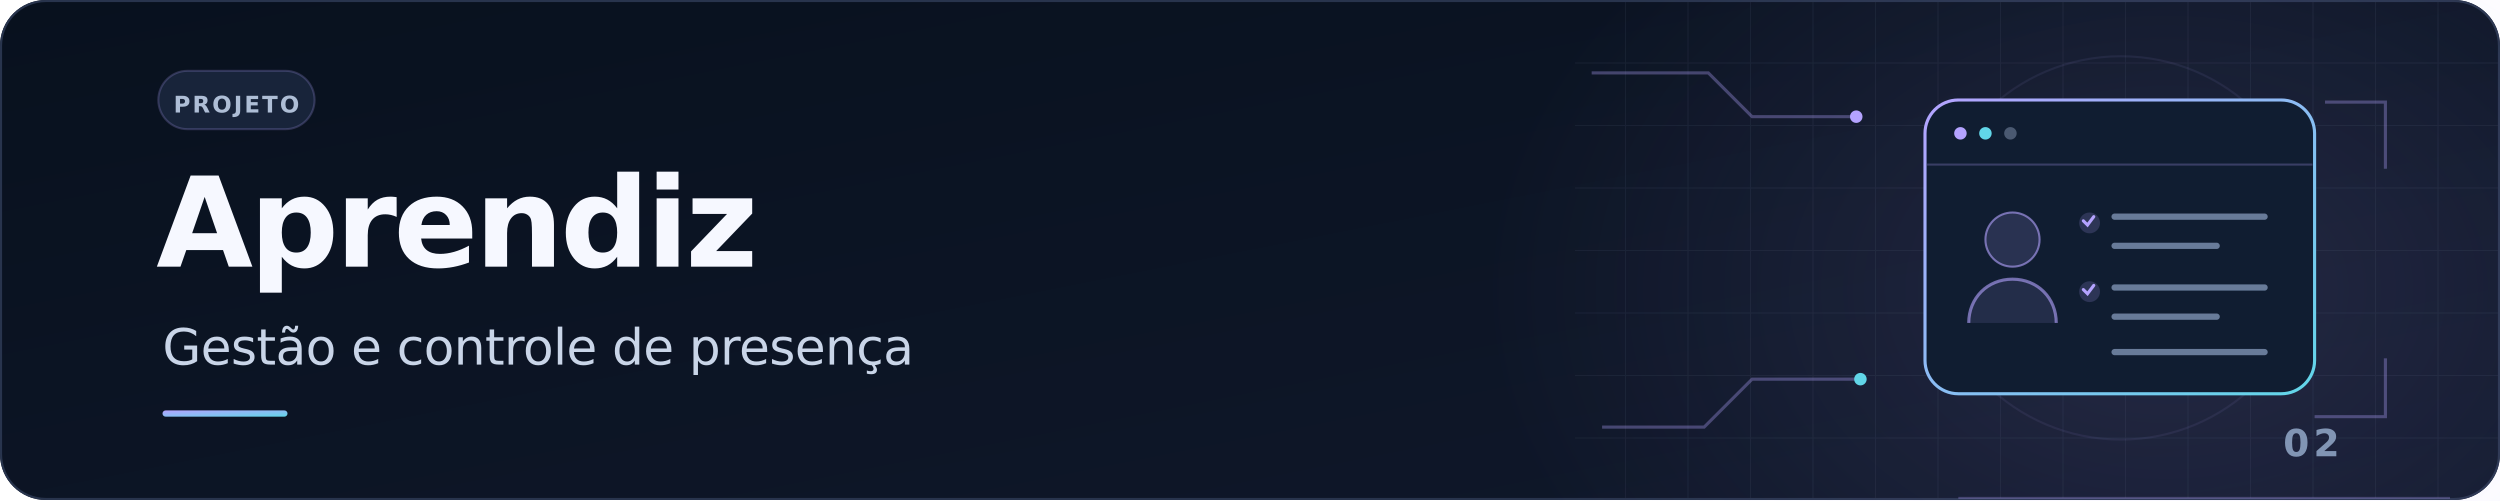
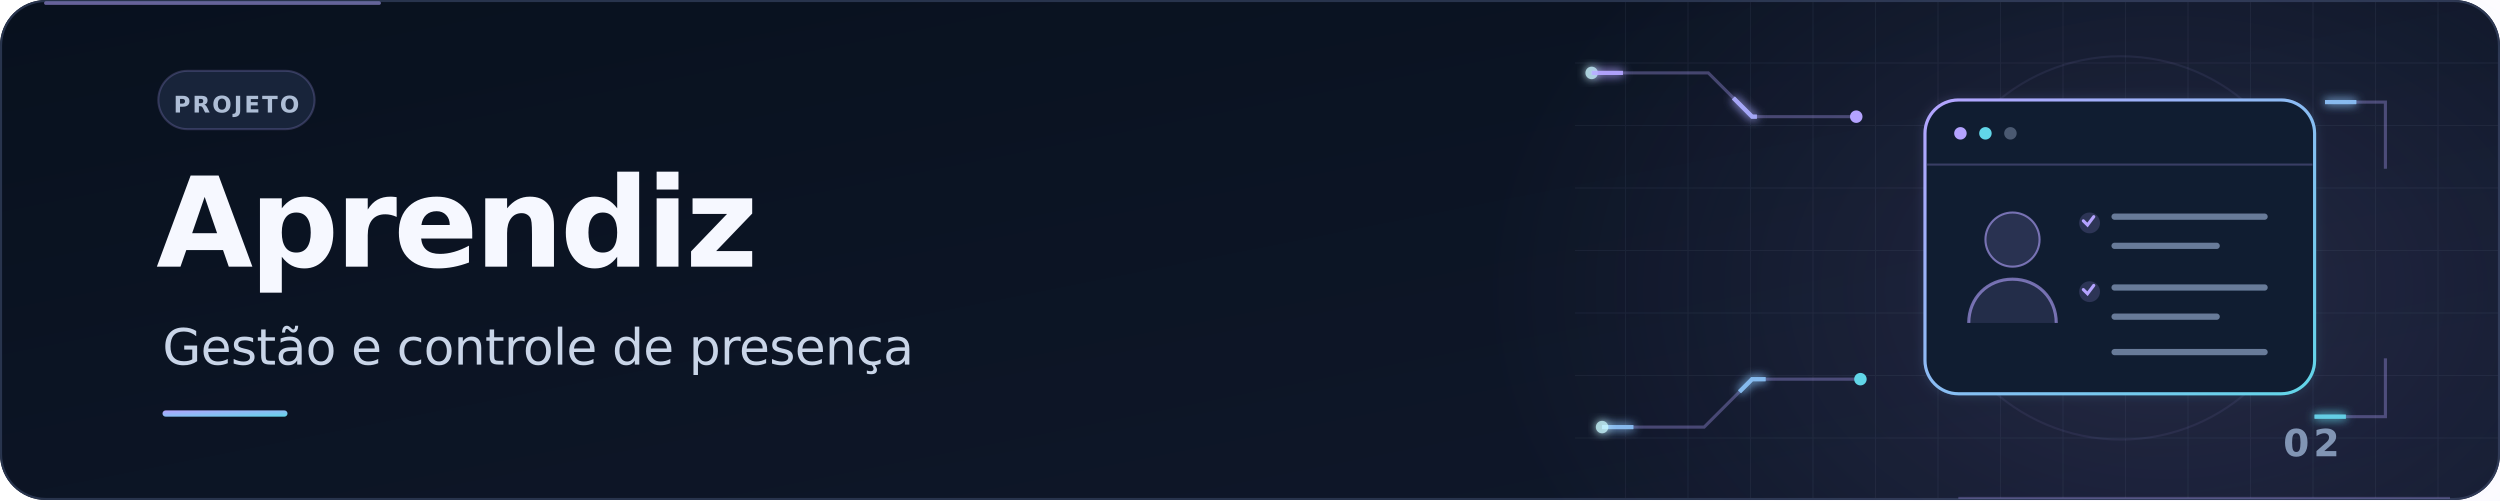
<svg xmlns="http://www.w3.org/2000/svg" width="1200" height="240" viewBox="0 0 1200 240" role="img" aria-labelledby="title desc">
  <defs>
    <linearGradient id="base" x1="0" y1="0" x2="1" y2="1">
      <stop offset="0" stop-color="#08111e" />
      <stop offset="1" stop-color="#10182b" />
    </linearGradient>
    <linearGradient id="accent" x1="0" y1="0" x2="1" y2="1">
      <stop offset="0" stop-color="#b4a3ff" />
      <stop offset="1" stop-color="#61d6e8" />
    </linearGradient>
    <radialGradient id="halo">
      <stop stop-color="#b4a3ff" stop-opacity=".13" />
      <stop offset="1" stop-color="#b4a3ff" stop-opacity="0" />
    </radialGradient>
    <pattern id="grid" width="30" height="30" patternUnits="userSpaceOnUse">
      <path d="M30 0H0V30" fill="none" stroke="#9eb2d2" stroke-opacity=".07" stroke-width="1" />
    </pattern>
+     <filter id="soft-glow" x="-60%" y="-60%" width="220%" height="220%" color-interpolation-filters="sRGB">
+       <feGaussianBlur stdDeviation="2.2" result="blur" in="SourceGraphic" />
+       <feMerge>
+         <feMergeNode in="blur" />
+         <feMergeNode in="SourceGraphic" />
+       </feMerge>
+     </filter>
+     <linearGradient id="shine-band" x1="0" y1="0" x2="1" y2="0">
+       <stop offset="0" stop-color="#64e9ff" stop-opacity="0" />
+       <stop offset=".45" stop-color="#64e9ff" stop-opacity=".04" />
+       <stop offset=".5" stop-color="#d1f8ff" stop-opacity=".28" />
+       <stop offset=".55" stop-color="#9583ff" stop-opacity=".07" />
+       <stop offset="1" stop-color="#9583ff" stop-opacity="0" />
+     </linearGradient>
+     <clipPath id="art-shine-clip" clipPathUnits="userSpaceOnUse">
+       <rect x="918" y="43" width="199" height="152" rx="10" />
+     </clipPath>
  </defs>
+   <style type="text/css">/* Decorative motion only. Every text element remains static. */
+ .float-art{animation:float-art 5.8s ease-in-out infinite;}
+ .art-glow{animation:float-art 5.8s ease-in-out infinite,art-glow 5.8s ease-in-out infinite;}
+ .ambient-halo{animation:ambient-halo 7.2s ease-in-out infinite;}
+ .ring-glow{animation:ring-glow 6.4s ease-in-out infinite;}
+ .orbit-flow{animation:orbit-flow 7.5s linear infinite;}
+ .circuit-flow{animation:circuit-flow 4.4s linear infinite;}
+ .edge-flow{animation:edge-flow 7.8s linear infinite;}
+ .shine-sweep{animation:shine-sweep 7.4s ease-in-out infinite;}
+ @keyframes float-art{0%,100%{transform:translateY(0)}50%{transform:translateY(-4px)}}
+ @keyframes art-glow{0%,100%{opacity:.18}50%{opacity:.45}}
+ @keyframes ambient-halo{0%,100%{opacity:.58}50%{opacity:1}}
+ @keyframes ring-glow{0%,100%{stroke-opacity:.1}50%{stroke-opacity:.26}}
+ @keyframes orbit-flow{from{stroke-dashoffset:0}to{stroke-dashoffset:-104}}
+ @keyframes circuit-flow{from{stroke-dashoffset:0}to{stroke-dashoffset:-146}}
+ @keyframes edge-flow{from{stroke-dashoffset:0}to{stroke-dashoffset:-2832.81}}
+ @keyframes shine-sweep{0%,12%{transform:translateX(0);opacity:0}25%{opacity:.65}65%{opacity:.65}88%,100%{transform:translateX(303px);opacity:0}}
+ .route-one{animation:route-one 5.4s linear 0s infinite;}
+ @keyframes route-one{0%{transform:translate(0px,0px);opacity:0}8%{transform:translate(13px,0px);opacity:.9}35%{transform:translate(56px,0px);opacity:.9}58%{transform:translate(77px,21px);opacity:.9}91%{transform:translate(114px,21px);opacity:.9}100%{transform:translate(127px,21px);opacity:0}}
+ .route-two{animation:route-two 6.1s linear -2.3s infinite;}
+ @keyframes route-two{0%{transform:translate(0px,0px);opacity:0}8%{transform:translate(9px,0px);opacity:.9}35%{transform:translate(49px,0px);opacity:.9}58%{transform:translate(72px,-23px);opacity:.9}91%{transform:translate(113px,-23px);opacity:.9}100%{transform:translate(124px,-23px);opacity:0}}
+ 
+ @media (prefers-reduced-motion: reduce){
+   .motion{animation:none !important;transform:none !important;}
+   .travel-dot,.shine-sweep{display:none;}
+   .circuit-flow,.edge-flow{stroke-dasharray:none;opacity:.2;}
+   .art-glow{opacity:.18;}
+   .ambient-halo{opacity:1;}
+ }
+ </style>
  <rect width="1200" height="240" rx="22" fill="url(#base)" />
  <rect x=".5" y=".5" width="1199" height="239" rx="21.5" fill="none" stroke="#28344d" />
  <rect x="756" y="1" width="443" height="238" rx="21" fill="url(#grid)" />
-   <ellipse cx="1040" cy="139.2" rx="330" ry="240" fill="url(#halo)" />
+   <ellipse cx="1040" cy="139.2" rx="330" ry="240" fill="url(#halo)" class="motion ambient-halo" />
  <path d="M24 32V208" stroke="url(#accent)" stroke-width="3" stroke-linecap="round" />
  <path d="M940 239H1176" stroke="#b4a3ff" stroke-opacity=".28" />
  <path d="M764 35h56l21 21h50M769 205h49l23-23h52M1116 49h29v32M1111 200h34v-28" fill="none" stroke="#b4a3ff" stroke-opacity=".33" stroke-width="1.5" />
  <circle cx="891" cy="56" r="3" fill="#b4a3ff" />
  <circle cx="893" cy="182" r="3" fill="#61d6e8" />
  <rect x="76" y="34" width="75" height="28" rx="14" fill="#18243a" stroke="#b4a3ff" stroke-opacity=".22" />
  <text x="113.5" y="54" fill="#aebed6" font-family="DejaVu Sans, Arial, sans-serif" font-size="11" font-weight="700" text-anchor="middle" letter-spacing="1">PROJETO</text>
  <text x="75" y="128" fill="#f6f8ff" font-family="DejaVu Sans, Arial, sans-serif" font-size="60" font-weight="700" letter-spacing="-1.7">Aprendiz</text>
  <text x="78" y="175" fill="#c9d5e8" font-family="DejaVu Sans, Arial, sans-serif" font-size="24" font-weight="400" letter-spacing="-.25">Gestão e controle de presença</text>
  <rect x="78" y="197" width="60" height="3" rx="1.5" fill="url(#accent)" />
  <text x="1123" y="219" fill="#8195b4" font-family="DejaVu Sans, Arial, sans-serif" font-size="18" font-weight="600" text-anchor="end" letter-spacing="2">02</text>
-   <circle cx="1018" cy="119" r="92" fill="none" stroke="#b4a3ff" stroke-opacity=".08" />
-   <rect x="924" y="48" width="187" height="141" rx="16" fill="#101d31" stroke="url(#accent)" stroke-width="1.5" />
-   <path d="M925 79h185" stroke="#b4a3ff" stroke-opacity=".25" />
-   <circle cx="941" cy="64" r="3" fill="#b4a3ff" />
-   <circle cx="953" cy="64" r="3" fill="#61d6e8" />
-   <circle cx="965" cy="64" r="3" fill="#4a5971" />
-   <circle cx="966" cy="115" r="13" fill="#b4a3ff" fill-opacity=".16" stroke="#b4a3ff" stroke-opacity=".6" />
-   <path d="M945 155c0-12 9-21 21-21s21 9 21 21" fill="#b4a3ff" fill-opacity=".12" stroke="#b4a3ff" stroke-opacity=".6" stroke-width="1.5" />
-   <path d="M1015 104h72m-72 14h49m-49 20h72m-72 14h49m-49 17h72" stroke="#687b99" stroke-width="3" stroke-linecap="round" />
-   <circle cx="1003" cy="107" r="5" fill="#b4a3ff" fill-opacity=".18" />
-   <circle cx="1003" cy="140" r="5" fill="#b4a3ff" fill-opacity=".18" />
-   <path d="m1000 106 2 2 3-4m-5 35 2 2 3-4" stroke="#b4a3ff" stroke-width="1.5" fill="none" stroke-linecap="round" />
+   <circle cx="1018" cy="119" r="92" fill="none" stroke="#b4a3ff" stroke-opacity=".08" class="motion ring-glow" />
+   <g class="motion art-glow float-art" style="--float-height: 4px" filter="url(#soft-glow)" opacity=".28">
+     <rect x="924" y="48" width="187" height="141" rx="16" fill="#101d31" stroke="url(#accent)" stroke-width="1.5" />
+     <path d="M925 79h185" stroke="#b4a3ff" stroke-opacity=".25" />
+     <circle cx="941" cy="64" r="3" fill="#b4a3ff" />
+     <circle cx="953" cy="64" r="3" fill="#61d6e8" />
+     <circle cx="965" cy="64" r="3" fill="#4a5971" />
+     <circle cx="966" cy="115" r="13" fill="#b4a3ff" fill-opacity=".16" stroke="#b4a3ff" stroke-opacity=".6" />
+     <path d="M945 155c0-12 9-21 21-21s21 9 21 21" fill="#b4a3ff" fill-opacity=".12" stroke="#b4a3ff" stroke-opacity=".6" stroke-width="1.5" />
+     <path d="M1015 104h72m-72 14h49m-49 20h72m-72 14h49m-49 17h72" stroke="#687b99" stroke-width="3" stroke-linecap="round" />
+     <circle cx="1003" cy="107" r="5" fill="#b4a3ff" fill-opacity=".18" />
+     <circle cx="1003" cy="140" r="5" fill="#b4a3ff" fill-opacity=".18" />
+     <path d="m1000 106 2 2 3-4m-5 35 2 2 3-4" stroke="#b4a3ff" stroke-width="1.5" fill="none" stroke-linecap="round" />
+   </g>
+   <g class="motion float-art" style="--float-height: 4px">
+     <rect x="924" y="48" width="187" height="141" rx="16" fill="#101d31" stroke="url(#accent)" stroke-width="1.5" />
+     <path d="M925 79h185" stroke="#b4a3ff" stroke-opacity=".25" />
+     <circle cx="941" cy="64" r="3" fill="#b4a3ff" />
+     <circle cx="953" cy="64" r="3" fill="#61d6e8" />
+     <circle cx="965" cy="64" r="3" fill="#4a5971" />
+     <circle cx="966" cy="115" r="13" fill="#b4a3ff" fill-opacity=".16" stroke="#b4a3ff" stroke-opacity=".6" />
+     <path d="M945 155c0-12 9-21 21-21s21 9 21 21" fill="#b4a3ff" fill-opacity=".12" stroke="#b4a3ff" stroke-opacity=".6" stroke-width="1.5" />
+     <path d="M1015 104h72m-72 14h49m-49 20h72m-72 14h49m-49 17h72" stroke="#687b99" stroke-width="3" stroke-linecap="round" />
+     <circle cx="1003" cy="107" r="5" fill="#b4a3ff" fill-opacity=".18" />
+     <circle cx="1003" cy="140" r="5" fill="#b4a3ff" fill-opacity=".18" />
+     <path d="m1000 106 2 2 3-4m-5 35 2 2 3-4" stroke="#b4a3ff" stroke-width="1.5" fill="none" stroke-linecap="round" />
+   </g>
+   <path d="M764 35h56l21 21h50M769 205h49l23-23h52M1116 49h29v32M1111 200h34v-28" fill="none" stroke="url(#accent)" stroke-opacity=".75" stroke-width="2" class="motion circuit-flow" stroke-dasharray="15 58" filter="url(#soft-glow)" />
+   <circle cx="764" cy="35" r="3" fill="#cbfaff" opacity=".82" filter="url(#soft-glow)" class="motion travel-dot route-one" />
+   <path d="M764 35h56l21 21h50M769 205h49l23-23h52M1116 49h29v32M1111 200h34v-28" fill="none" stroke="url(#accent)" stroke-opacity=".75" stroke-width="2" class="motion circuit-flow" stroke-dasharray="15 58" filter="url(#soft-glow)" />
+   <circle cx="769" cy="205" r="3" fill="#cbfaff" opacity=".82" filter="url(#soft-glow)" class="motion travel-dot route-two" />
+   <g clip-path="url(#art-shine-clip)">
+     <rect x="866" y="43" width="48" height="152" fill="url(#shine-band)" opacity="0" class="motion shine-sweep" />
+   </g>
+   <rect x="1.5" y="1.5" width="1197" height="237" rx="20.5" fill="none" stroke="url(#accent)" stroke-width="1.7" stroke-linecap="round" stroke-dasharray="160 2672.81" opacity=".55" class="motion edge-flow" />
</svg>
